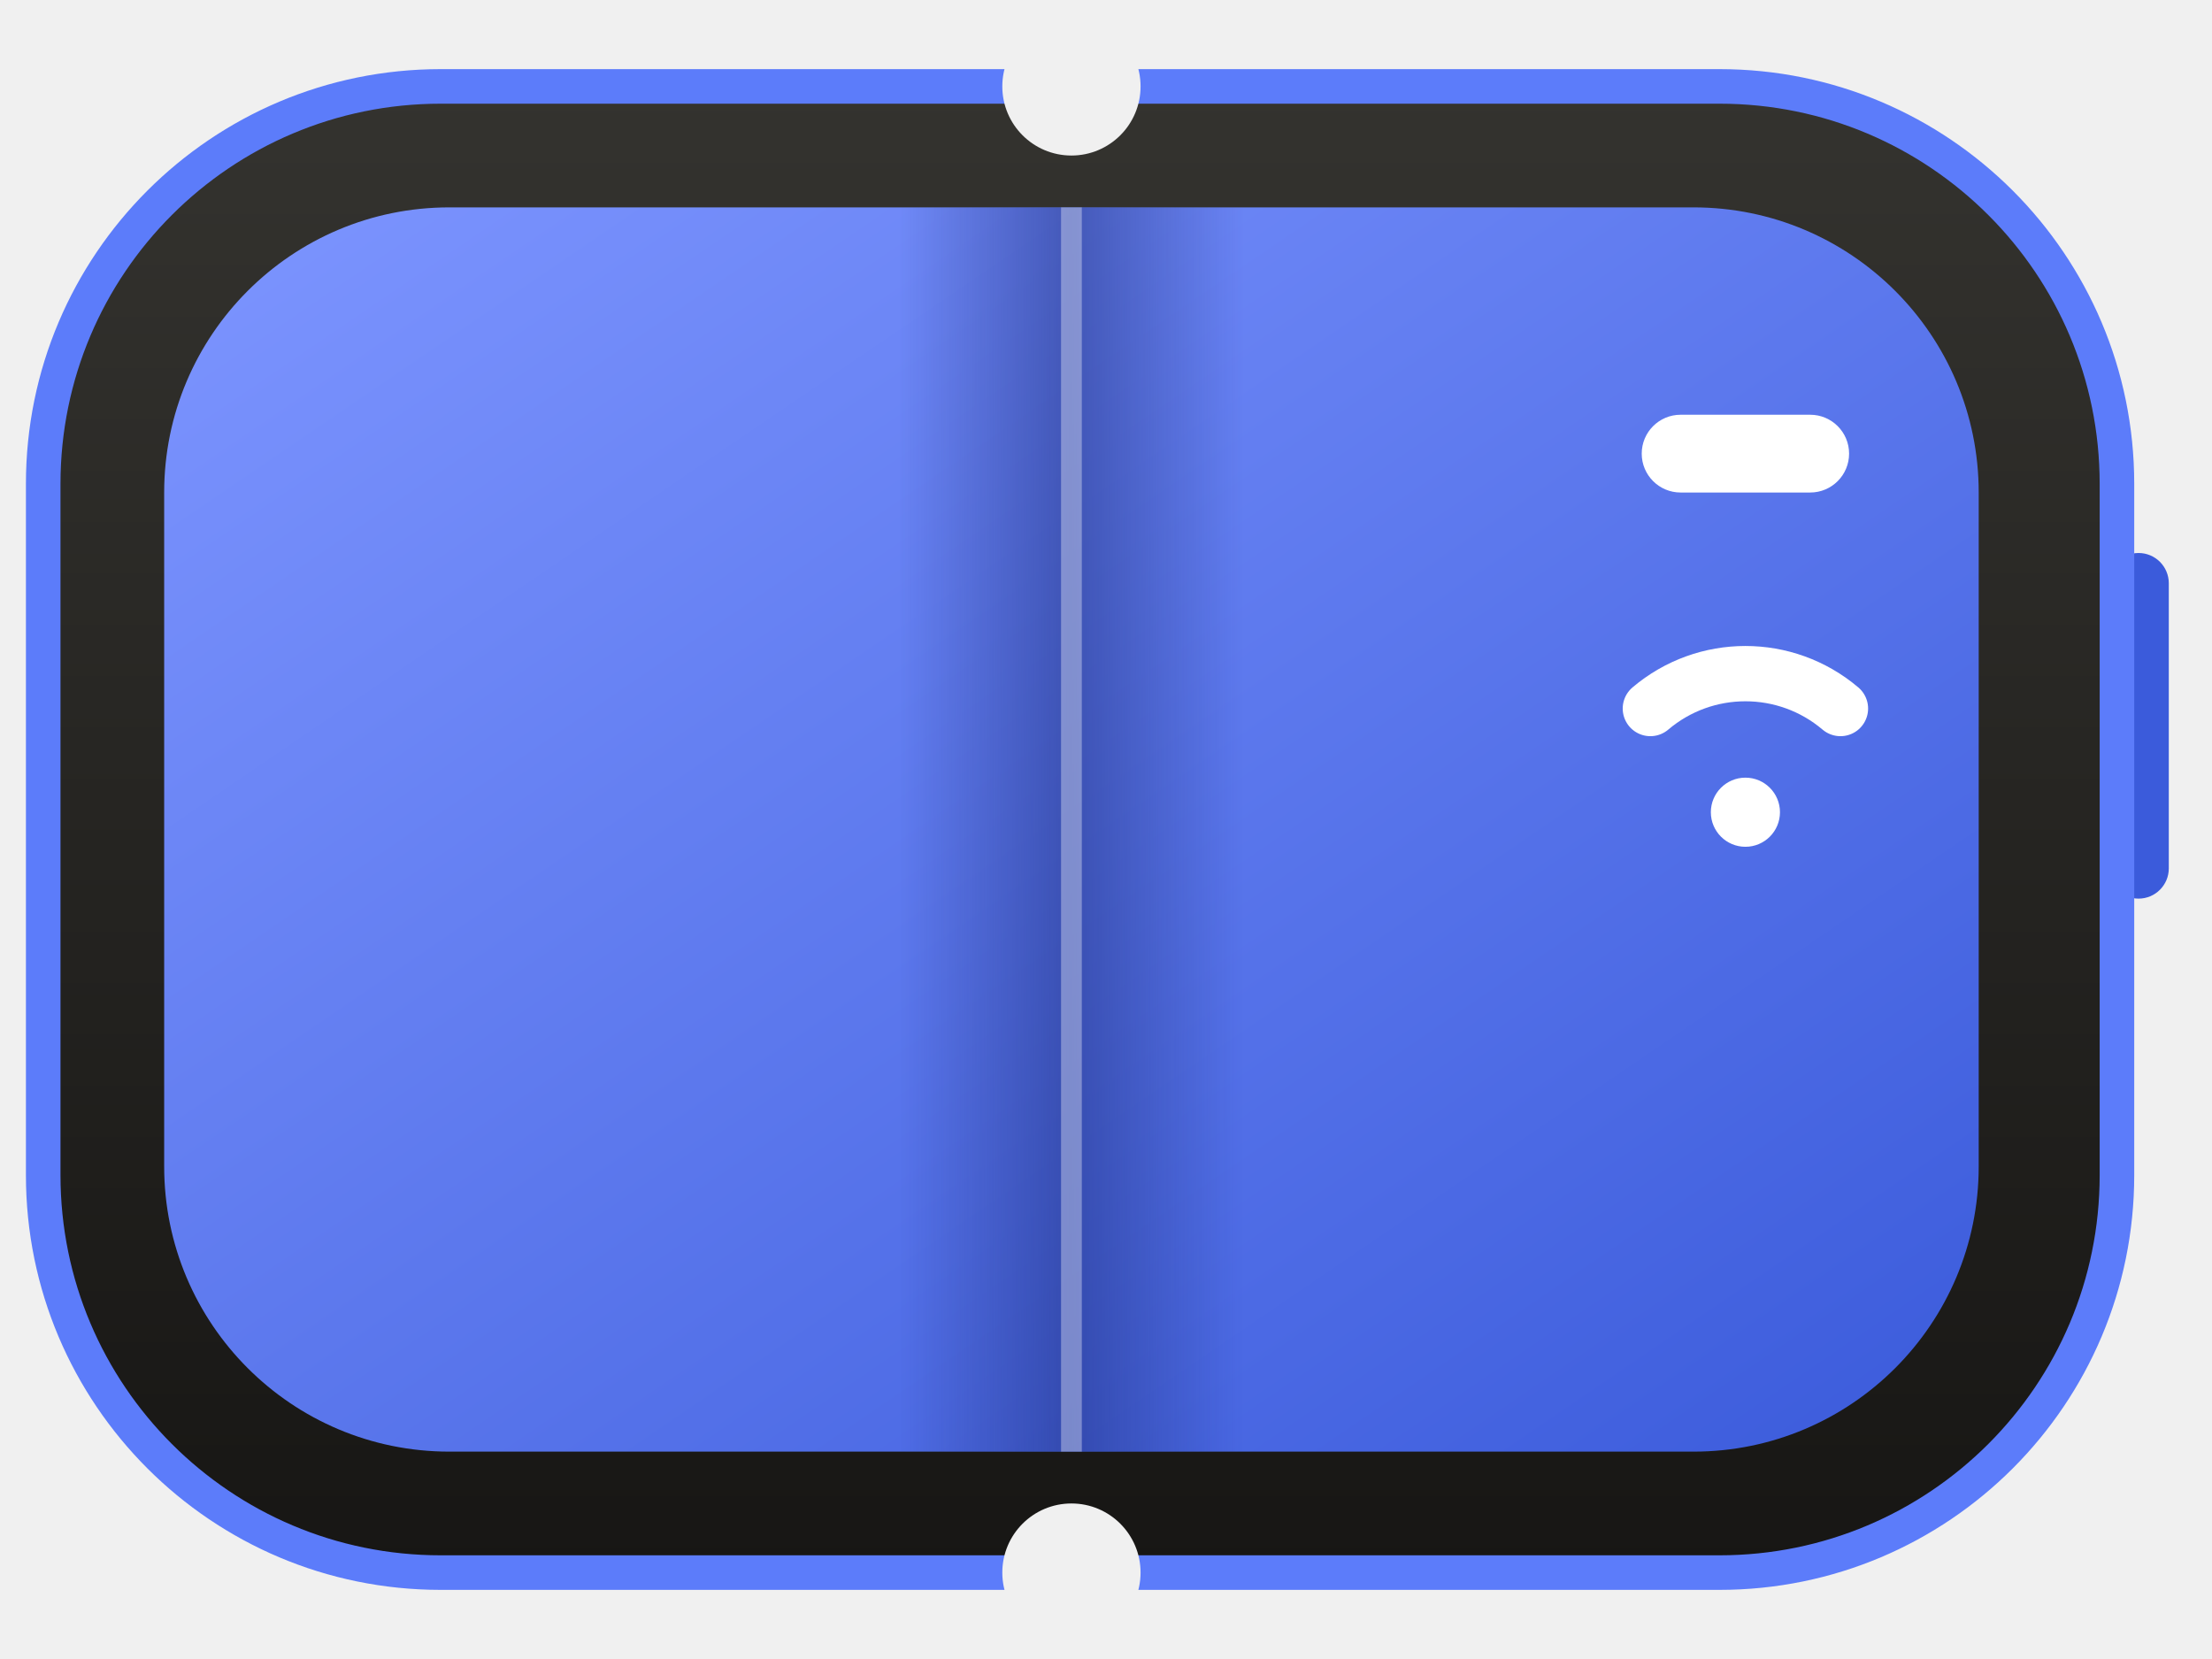
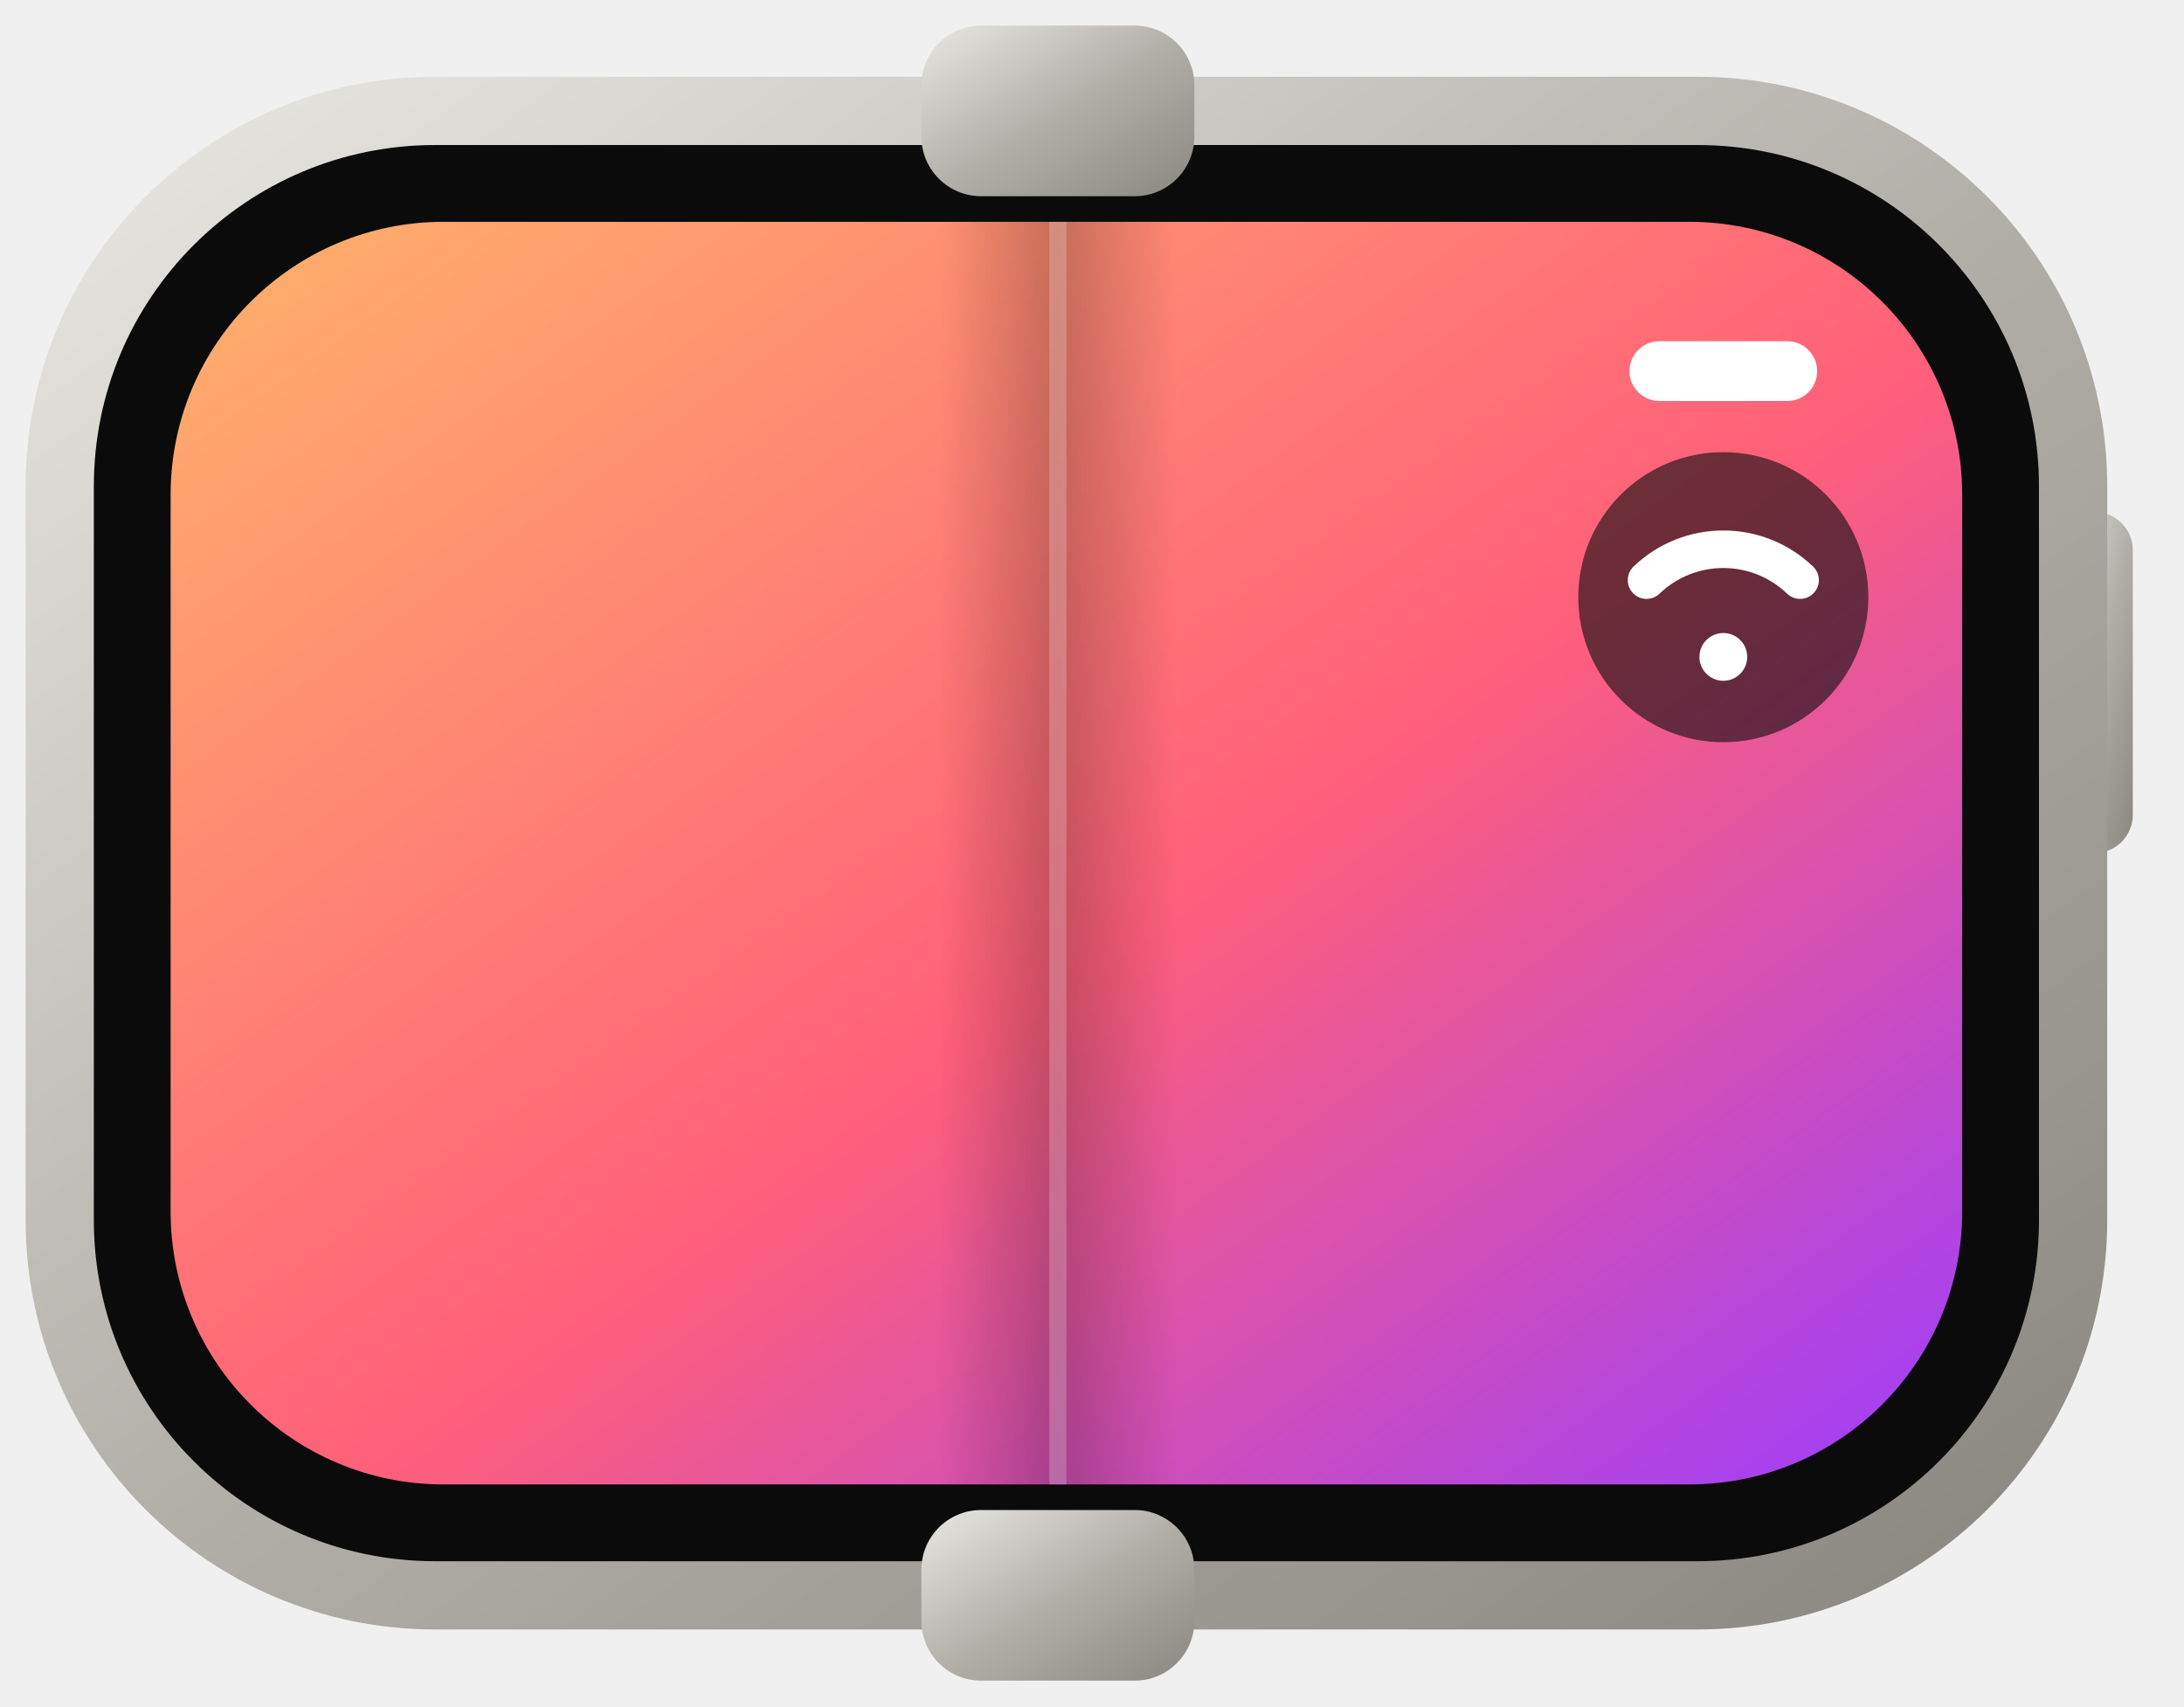
- <svg xmlns="http://www.w3.org/2000/svg" viewBox="0 0 128 96" width="128" height="96" role="img" aria-label="Capacitor Foldable">
+ <svg xmlns="http://www.w3.org/2000/svg" viewBox="0 0 128 100" width="128" height="100" role="img" aria-label="Capacitor Foldable">
  <defs>
-     <linearGradient id="cf-body" x1="0" y1="0" x2="0" y2="1">
-       <stop offset="0" stop-color="#34332f" />
-       <stop offset="1" stop-color="#171614" />
+     <linearGradient id="cf-ti" x1="0" y1="0" x2="1" y2="1">
+       <stop offset="0" stop-color="#e9e7e2" />
+       <stop offset=".5" stop-color="#b3b0aa" />
+       <stop offset="1" stop-color="#8a8780" />
    </linearGradient>
    <linearGradient id="cf-screen" x1="0" y1="0" x2="1" y2="1">
-       <stop offset="0" stop-color="#7d95ff" />
-       <stop offset="1" stop-color="#3b5bdb" />
+       <stop offset="0" stop-color="#ffb36b" />
+       <stop offset=".55" stop-color="#ff5f7a" />
+       <stop offset="1" stop-color="#9b3dff" />
    </linearGradient>
    <linearGradient id="cf-crease" x1="0" y1="0" x2="1" y2="0">
-       <stop offset="0" stop-color="#1b2a7a" stop-opacity="0" />
-       <stop offset=".5" stop-color="#1b2a7a" stop-opacity=".5" />
-       <stop offset="1" stop-color="#1b2a7a" stop-opacity="0" />
+       <stop offset="0" stop-color="#000" stop-opacity="0" />
+       <stop offset=".5" stop-color="#000" stop-opacity=".22" />
+       <stop offset="1" stop-color="#000" stop-opacity="0" />
    </linearGradient>
-     <mask id="cf-cut">
-       <rect width="128" height="96" fill="#fff" />
-       <circle cx="62" cy="5" r="4" fill="#000" />
-       <circle cx="62" cy="91" r="4" fill="#000" />
-     </mask>
  </defs>
-   <rect x="122" y="32" width="3.5" height="20" rx="1.75" fill="#3b5bdb" />
-   <g mask="url(#cf-cut)">
-     <rect x="2.5" y="5" width="120" height="86" rx="23" fill="url(#cf-body)" stroke="#5c7cfa" stroke-width="2" />
-     <rect x="9.5" y="12" width="105" height="72" rx="16.5" fill="url(#cf-screen)" />
-     <rect x="52" y="12" width="20" height="72" fill="url(#cf-crease)" />
-     <rect x="61.4" y="12" width="1.2" height="72" fill="#fff" fill-opacity=".35" />
-     <rect x="95" y="24" width="12" height="4.5" rx="2.25" fill="#fff" />
-     <path d="M95.5 41 a8.5 8.5 0 0 1 11 0" fill="none" stroke="#fff" stroke-width="3.2" stroke-linecap="round" />
-     <circle cx="101" cy="47" r="2" fill="#fff" />
-   </g>
+   <rect x="120.5" y="30" width="4.5" height="20" rx="2.25" fill="url(#cf-ti)" />
+   <rect x="3.5" y="6.5" width="118" height="87" rx="22" fill="#0b0b0c" stroke="url(#cf-ti)" stroke-width="4" />
+   <rect x="10" y="13" width="105" height="74" rx="16" fill="url(#cf-screen)" />
+   <rect x="55" y="13" width="14" height="74" fill="url(#cf-crease)" />
+   <rect x="61.5" y="13" width="1" height="74" fill="#fff" fill-opacity=".22" />
+   <rect x="95.5" y="20" width="11" height="3.5" rx="1.75" fill="#fff" />
+   <circle cx="101" cy="35" r="8.5" fill="#0b0b0c" fill-opacity=".6" />
+   <path d="M96.5 34 a6.5 6.5 0 0 1 9 0" fill="none" stroke="#fff" stroke-width="2.2" stroke-linecap="round" />
+   <circle cx="101" cy="38.5" r="1.4" fill="#fff" />
+   <rect x="54" y="1.5" width="16" height="10" rx="3.5" fill="url(#cf-ti)" />
+   <rect x="54" y="88.5" width="16" height="10" rx="3.5" fill="url(#cf-ti)" />
</svg>
